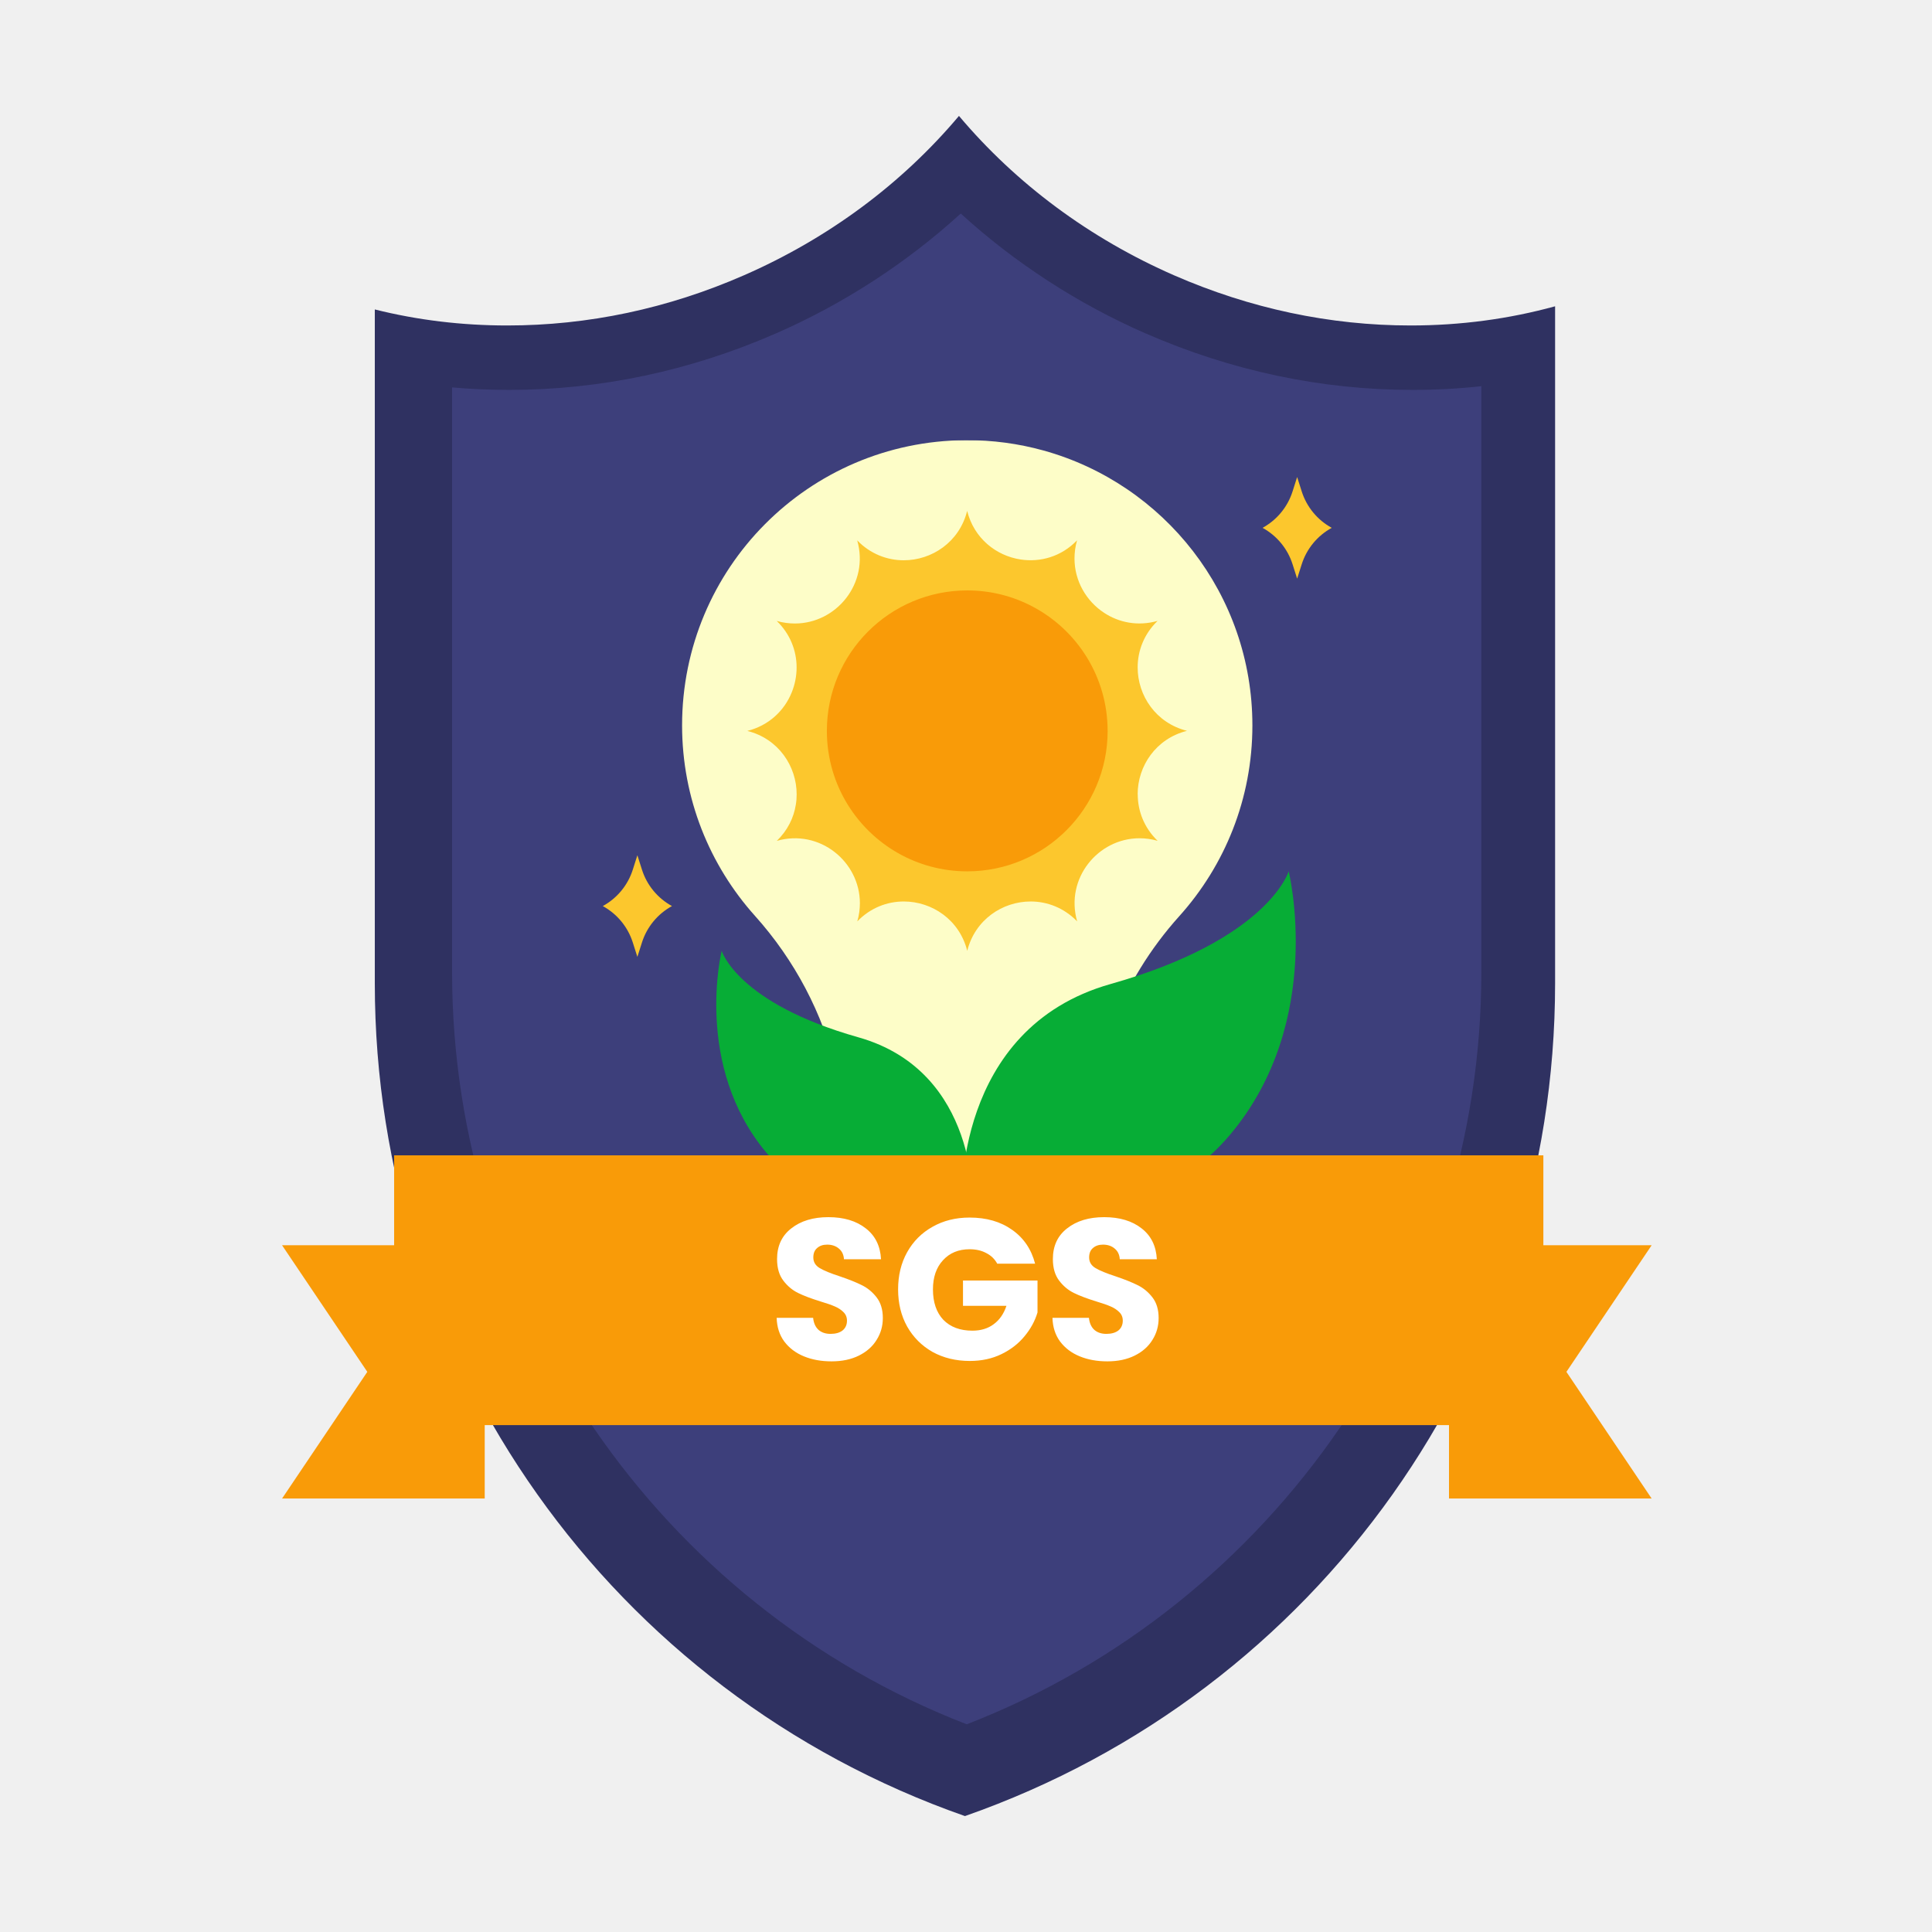
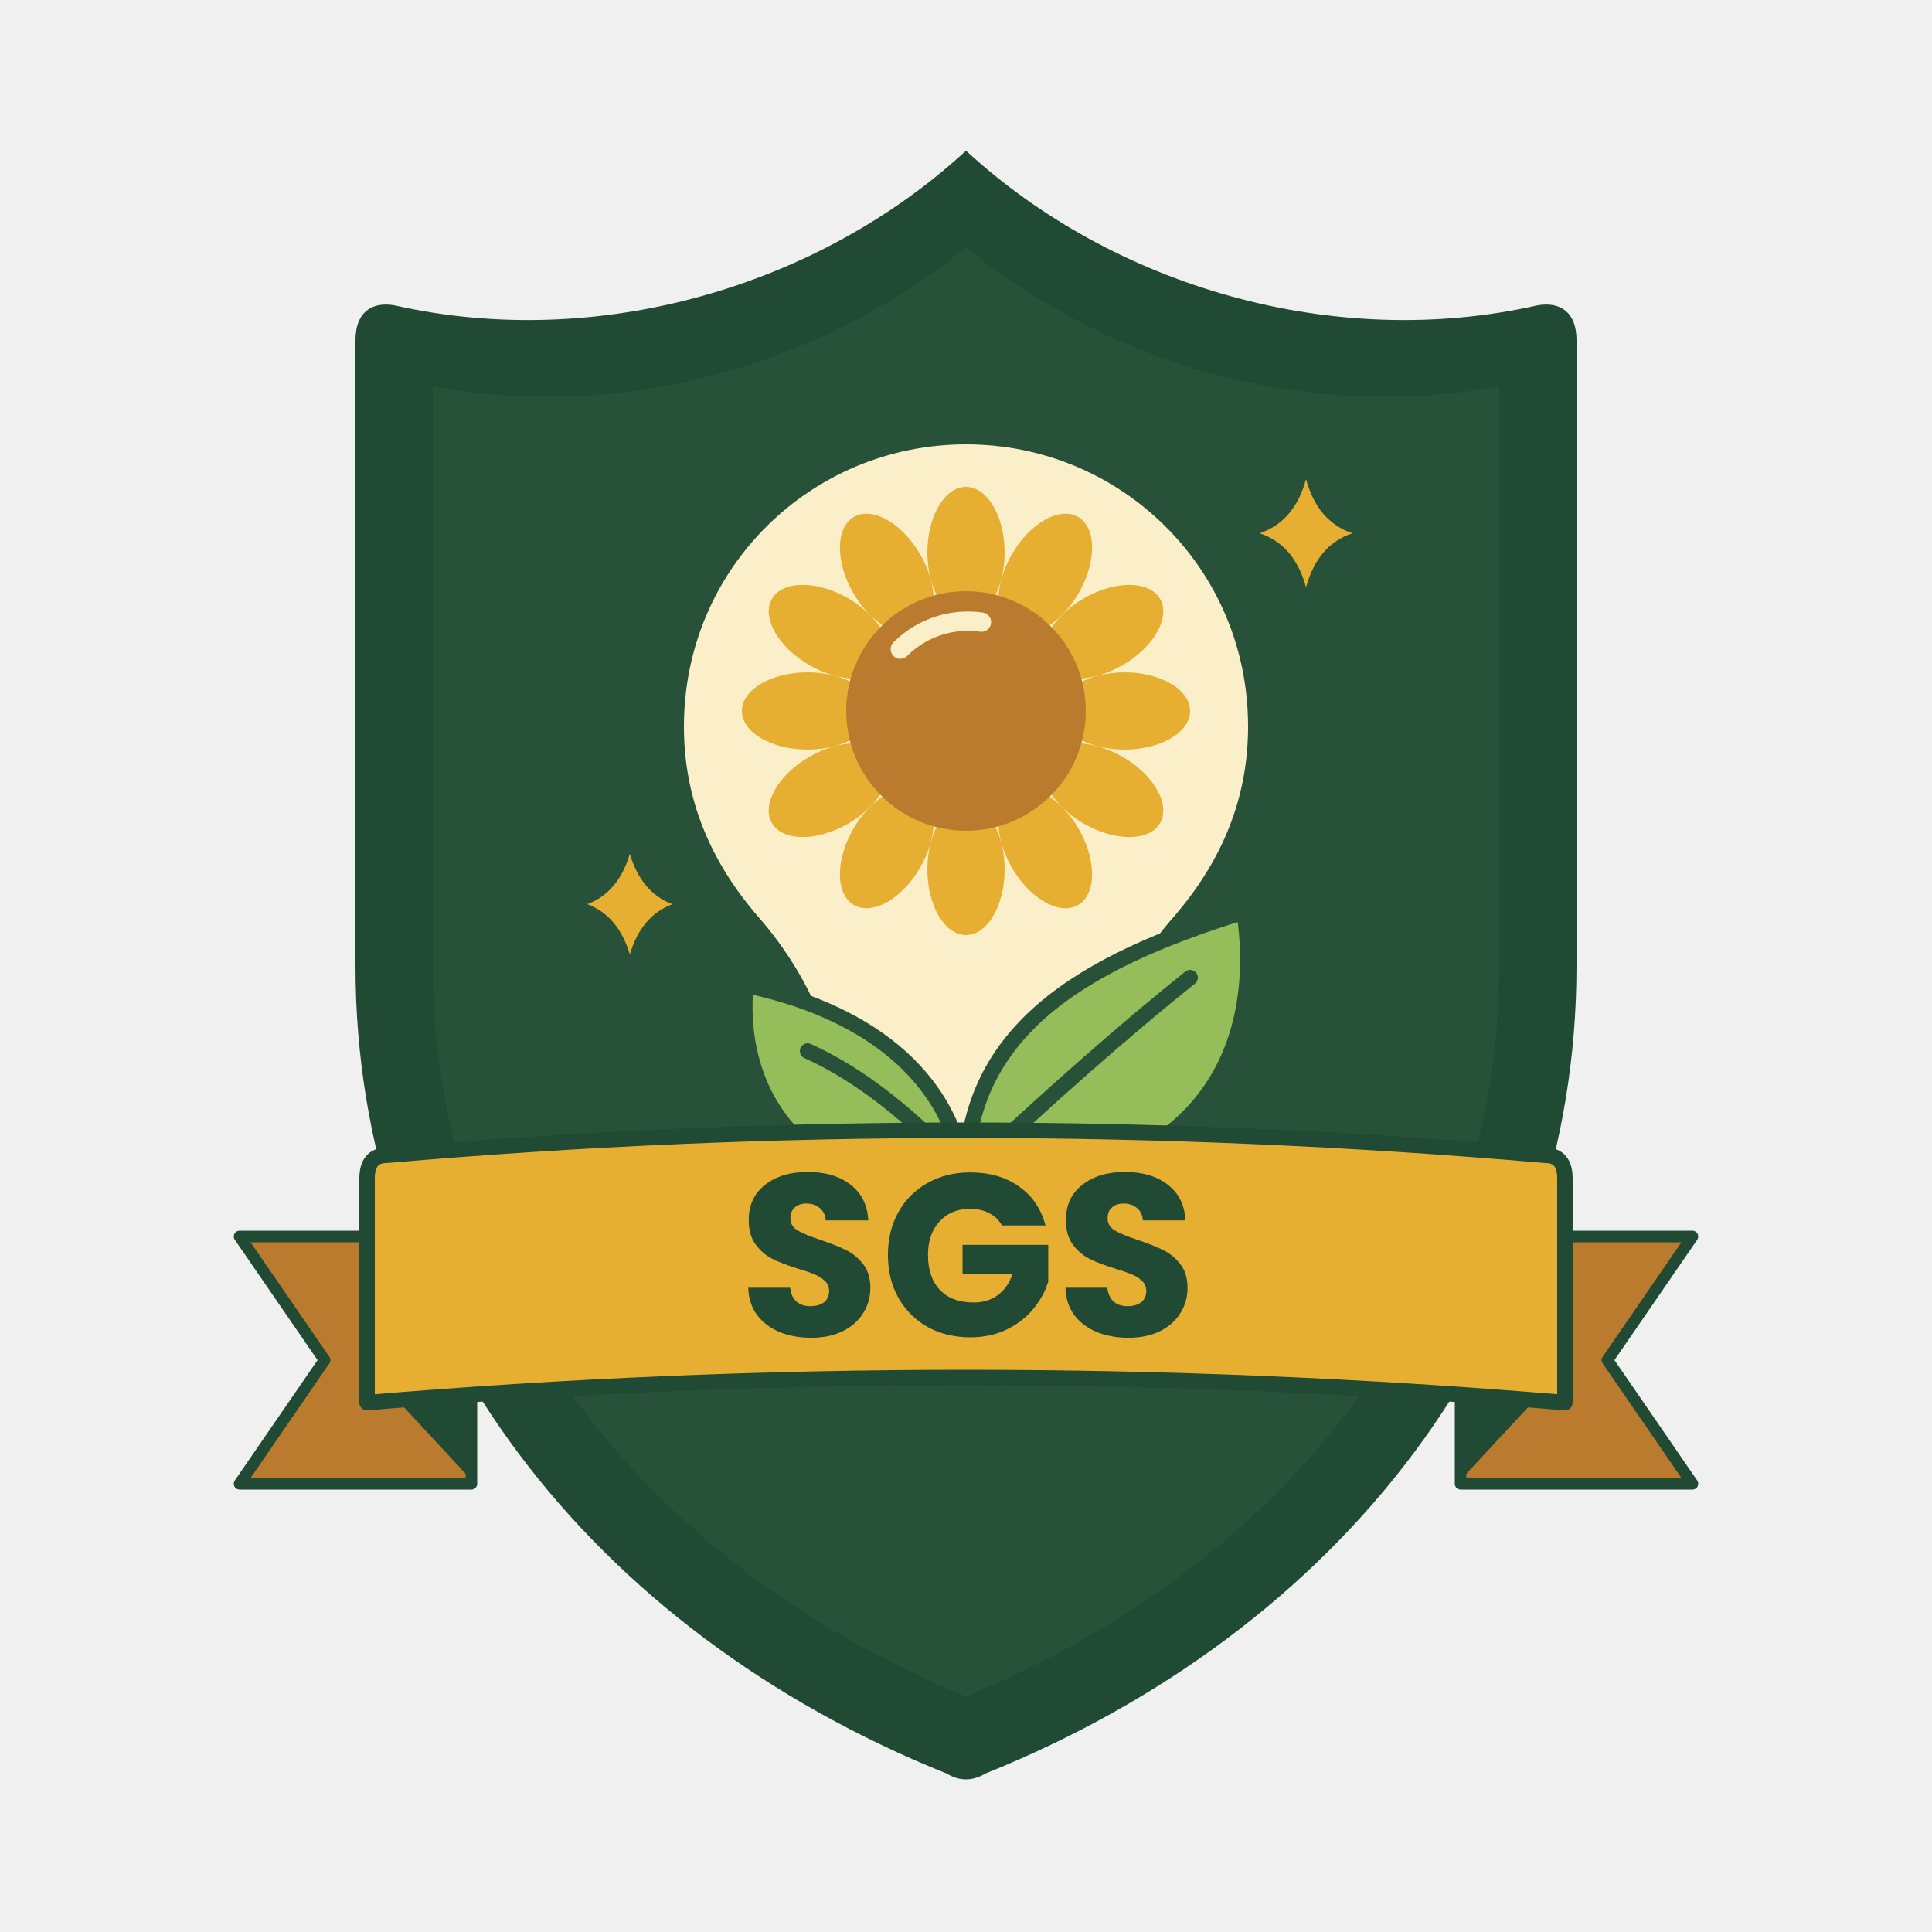
- <svg xmlns="http://www.w3.org/2000/svg" width="500" height="500" viewBox="0 0 500 500" fill="none">
-   <path d="M365.091 84.233C344.169 84.233 323.561 79.855 303.833 71.245C282.01 61.694 262.992 47.575 248.18 30C233.389 47.575 214.372 61.694 192.528 71.245C172.799 79.876 152.191 84.233 131.27 84.233C119.512 84.233 108.047 82.85 97 80.085V254.514C97 351.795 158.238 437.972 249.729 470C341.22 437.972 402.457 351.795 402.457 254.514V79.268C390.49 82.557 377.959 84.233 365.091 84.233Z" fill="#2F3161" />
-   <path d="M296.467 86.286C278.956 78.64 262.593 67.999 248.64 55.263C234.685 67.999 218.325 78.64 200.812 86.286C178.614 95.984 155.371 100.907 131.729 100.907C126.812 100.907 121.875 100.697 117 100.258V251.623C117 337.57 170.371 415.327 250.189 446.245C330.004 415.307 383.374 337.57 383.374 251.623V99.943C377.497 100.593 371.535 100.907 365.549 100.907C341.93 100.907 318.685 95.984 296.487 86.286H296.467Z" fill="#3D3F7B" />
-   <mask id="mask0_67_31" style="mask-type:luminance" maskUnits="userSpaceOnUse" x="156" y="113" width="189" height="202">
-     <path d="M344.642 113.919H156V314.112H344.642V113.919Z" fill="white" />
-   </mask>
-   <g mask="url(#mask0_67_31)">
-     <path d="M324.119 187.743C324.119 206.721 316.96 224.028 305.192 237.109C290.144 253.832 281.71 275.472 281.71 297.973V298.622H218.942V297.973C218.942 290.865 218.097 283.845 216.467 277.036C212.926 262.26 205.679 248.496 195.374 237.01C183.661 223.94 176.534 206.677 176.523 187.743C176.523 147.068 209.243 114.15 249.892 113.919C256.866 113.875 263.618 114.81 270.03 116.582C301.22 125.207 324.119 153.791 324.119 187.743Z" fill="#FDFDC8" />
-     <path d="M248.913 311.637C248.913 311.637 246.602 266.176 287.441 254.657C328.265 243.127 333.512 225.502 333.512 225.502C333.512 225.502 343.091 264.206 318.388 293.604C292.894 323.959 248.913 311.637 248.913 311.637Z" fill="#07AD36" />
-     <path d="M251.73 312.209C251.73 312.209 253.5 277.31 222.143 268.454C190.788 259.597 186.772 246.076 186.772 246.076C186.772 246.076 179.416 275.792 198.387 298.369C217.965 321.672 251.739 312.221 251.739 312.221L251.73 312.209Z" fill="#07AD36" />
-     <path d="M294.445 205.566C294.445 209.857 296.075 214.203 299.593 217.602C297.998 217.14 296.415 216.942 294.885 216.942C284.184 216.942 275.594 227.328 278.763 238.451C275.353 234.931 271.009 233.302 266.731 233.302C259.449 233.302 252.345 238 250.32 246.076C248.297 238 241.181 233.302 233.899 233.302C229.61 233.302 225.268 234.931 221.868 238.451C222.331 236.856 222.539 235.272 222.539 233.742C222.539 223.037 212.157 214.445 201.038 217.613C203.82 214.918 205.426 211.639 205.954 208.273C206.107 207.37 206.174 206.479 206.174 205.577C206.174 198.294 201.477 191.186 193.406 189.162C199.003 187.754 202.973 183.914 204.875 179.249C205.723 177.192 206.162 174.97 206.162 172.736C206.162 168.445 204.535 164.099 201.017 160.7C202.612 161.162 204.195 161.36 205.723 161.36C216.435 161.36 225.025 150.974 221.847 139.851C225.256 143.372 229.601 145 233.879 145C241.158 145 248.276 140.302 250.299 132.227C252.081 139.334 257.799 143.823 264.113 144.791C269.194 145.572 274.65 144.087 278.74 139.84C278.279 141.435 278.08 143.019 278.08 144.549C278.08 150.369 281.138 155.562 285.714 158.576C289.563 161.129 294.489 162.13 299.57 160.689C296.051 164.099 294.424 168.445 294.424 172.725C294.424 180.008 299.121 187.116 307.192 189.14C299.121 191.164 294.424 198.272 294.424 205.555L294.445 205.566Z" fill="#FCC72D" />
-     <g style="mix-blend-mode:multiply">
-       <path d="M286.658 189.151C286.658 209.219 270.393 225.502 250.32 225.502C237.288 225.502 225.86 218.637 219.449 208.328C215.984 202.761 213.993 196.193 213.993 189.151C213.993 169.084 230.261 152.8 250.331 152.8C256.479 152.8 262.275 154.33 267.347 157.036C278.839 163.142 286.649 175.234 286.649 189.151H286.658Z" fill="#FCC72D" />
-     </g>
-     <path d="M334.524 127.155L335.7 123.458L336.876 127.155C338.153 131.193 340.936 134.57 344.653 136.605C340.936 138.641 338.153 142.018 336.876 146.056L335.7 149.753L334.524 146.056C333.246 142.018 330.464 138.641 326.747 136.605C330.464 134.57 333.246 131.193 334.524 127.155Z" fill="#FCC72D" />
-     <path d="M163.776 225.04L164.953 221.343L166.129 225.04C167.405 229.077 170.188 232.455 173.905 234.49C170.188 236.526 167.405 239.903 166.129 243.941L164.953 247.638L163.776 243.941C162.5 239.903 159.717 236.526 156 234.49C159.717 232.455 162.5 229.077 163.776 225.04Z" fill="#FCC72D" />
+ <svg xmlns="http://www.w3.org/2000/svg" width="500" height="500" viewBox="0 0 500 500" fill="none" role="img" aria-labelledby="logo-title">
+   <path d="M250 39C212 74 155 91 102 79C96 78 92 81 92 88V250C92 344 153 422 245 459Q250 462 255 459C347 422 408 344 408 250V88C408 81 404 78 398 79C345 91 288 74 250 39Z" fill="#214a34" />
+   <path d="M250 64C212 95 161 109 112 100V250C112 333 165 404 250 439C335 404 388 333 388 250V100C339 109 288 95 250 64Z" fill="#285139" />
+   <path d="M323 188C323 207 316 223 304 237C289 254 281 275 281 298H219C219 275 211 254 196 237C184 223 177 207 177 188C177 147 210 115 250 115C290 115 323 147 323 188Z" fill="#fbefc9" />
+   <g fill="#e7af32">
+     <ellipse cx="250" cy="143" rx="10" ry="17" transform="rotate(0 250 184)" />
+     <ellipse cx="250" cy="143" rx="10" ry="17" transform="rotate(30 250 184)" />
+     <ellipse cx="250" cy="143" rx="10" ry="17" transform="rotate(60 250 184)" />
+     <ellipse cx="250" cy="143" rx="10" ry="17" transform="rotate(90 250 184)" />
+     <ellipse cx="250" cy="143" rx="10" ry="17" transform="rotate(120 250 184)" />
+     <ellipse cx="250" cy="143" rx="10" ry="17" transform="rotate(150 250 184)" />
+     <ellipse cx="250" cy="143" rx="10" ry="17" transform="rotate(180 250 184)" />
+     <ellipse cx="250" cy="143" rx="10" ry="17" transform="rotate(210 250 184)" />
+     <ellipse cx="250" cy="143" rx="10" ry="17" transform="rotate(240 250 184)" />
+     <ellipse cx="250" cy="143" rx="10" ry="17" transform="rotate(270 250 184)" />
+     <ellipse cx="250" cy="143" rx="10" ry="17" transform="rotate(300 250 184)" />
+     <ellipse cx="250" cy="143" rx="10" ry="17" transform="rotate(330 250 184)" />
  </g>
-   <path d="M427.444 387.817H375V322.273H427.444L405.387 355.033L427.444 387.817Z" fill="#F99B08" />
-   <path d="M73 387.817H125.444V322.273H73L95.057 355.033L73 387.817Z" fill="#F99B08" />
-   <path d="M399.419 299H102V368.818H399.419V299Z" fill="#F99B08" />
-   <path d="M215.203 352.317C212.543 352.317 210.157 351.886 208.051 351.019C205.942 350.154 204.248 348.875 202.97 347.179C201.725 345.485 201.069 343.443 201 341.056H210.435C210.574 342.405 211.039 343.443 211.835 344.168C212.629 344.861 213.666 345.207 214.944 345.207C216.259 345.207 217.295 344.912 218.055 344.324C218.816 343.703 219.196 342.854 219.196 341.781C219.196 340.882 218.883 340.138 218.263 339.55C217.675 338.961 216.932 338.477 216.034 338.096C215.168 337.716 213.925 337.283 212.3 336.799C209.951 336.073 208.032 335.346 206.546 334.62C205.06 333.892 203.782 332.819 202.711 331.401C201.639 329.983 201.104 328.131 201.104 325.848C201.104 322.458 202.331 319.809 204.785 317.906C207.238 315.969 210.435 315 214.374 315C218.383 315 221.615 315.969 224.068 317.906C226.522 319.809 227.834 322.474 228.008 325.899H218.418C218.349 324.722 217.916 323.807 217.122 323.148C216.328 322.458 215.307 322.11 214.064 322.11C212.992 322.11 212.129 322.404 211.472 322.993C210.814 323.547 210.486 324.36 210.486 325.433C210.486 326.608 211.039 327.526 212.145 328.182C213.252 328.84 214.978 329.549 217.33 330.312C219.68 331.107 221.58 331.869 223.031 332.595C224.517 333.322 225.795 334.377 226.867 335.76C227.938 337.144 228.475 338.926 228.475 341.107C228.475 343.183 227.938 345.068 226.867 346.764C225.83 348.46 224.309 349.809 222.304 350.813C220.302 351.816 217.934 352.317 215.203 352.317ZM258.087 327.042C257.43 325.83 256.479 324.914 255.236 324.291C254.025 323.633 252.592 323.304 250.933 323.304C248.065 323.304 245.766 324.256 244.037 326.159C242.31 328.027 241.447 330.537 241.447 333.684C241.447 337.042 242.345 339.67 244.141 341.575C245.975 343.443 248.479 344.377 251.66 344.377C253.835 344.377 255.666 343.823 257.152 342.715C258.673 341.607 259.779 340.018 260.472 337.941H249.222V331.401H268.506V339.654C267.849 341.867 266.726 343.927 265.136 345.83C263.58 347.733 261.594 349.272 259.175 350.449C256.756 351.626 254.025 352.215 250.984 352.215C247.391 352.215 244.176 351.436 241.343 349.879C238.542 348.287 236.348 346.09 234.76 343.288C233.204 340.483 232.427 337.283 232.427 333.684C232.427 330.087 233.204 326.887 234.76 324.082C236.348 321.246 238.542 319.049 241.343 317.491C244.141 315.899 247.338 315.104 250.933 315.104C255.287 315.104 258.951 316.159 261.923 318.27C264.93 320.381 266.916 323.304 267.883 327.042H258.087ZM286.584 352.317C283.922 352.317 281.538 351.886 279.429 351.019C277.32 350.154 275.628 348.875 274.348 347.179C273.105 345.485 272.448 343.443 272.378 341.056H281.813C281.952 342.405 282.42 343.443 283.213 344.168C284.007 344.861 285.044 345.207 286.324 345.207C287.637 345.207 288.674 344.912 289.435 344.324C290.195 343.703 290.574 342.854 290.574 341.781C290.574 340.882 290.264 340.138 289.641 339.55C289.053 338.961 288.31 338.477 287.412 338.096C286.549 337.716 285.304 337.283 283.681 336.799C281.329 336.073 279.413 335.346 277.927 334.62C276.441 333.892 275.161 332.819 274.089 331.401C273.02 329.983 272.483 328.131 272.483 325.848C272.483 322.458 273.709 319.809 276.163 317.906C278.617 315.969 281.813 315 285.753 315C289.762 315 292.993 315.969 295.447 317.906C297.9 319.809 299.215 322.474 299.386 325.899H289.796C289.727 324.722 289.297 323.807 288.5 323.148C287.706 322.458 286.688 322.11 285.443 322.11C284.371 322.11 283.507 322.404 282.85 322.993C282.195 323.547 281.866 324.36 281.866 325.433C281.866 326.608 282.42 327.526 283.524 328.182C284.63 328.84 286.359 329.549 288.709 330.312C291.058 331.107 292.958 331.869 294.41 332.595C295.896 333.322 297.176 334.377 298.247 335.76C299.319 337.144 299.854 338.926 299.854 341.107C299.854 343.183 299.319 345.068 298.247 346.764C297.21 348.46 295.69 349.809 293.685 350.813C291.681 351.816 289.313 352.317 286.584 352.317Z" fill="white" />
+   <circle cx="250" cy="184" r="31" fill="#bb7b2e" />
+   <path d="M233 168C239 162 247 160 254 161" stroke="#fbefc9" stroke-width="5" stroke-linecap="round" />
+   <path d="M250 307C215 312 190 289 193 255C222 261 247 277 250 307Z" fill="#95bd59" stroke="#285139" stroke-width="4" stroke-linejoin="round" />
+   <path d="M250 307C249 267 280 249 322 236C328 277 305 309 250 307Z" fill="#95bd59" stroke="#285139" stroke-width="4" stroke-linejoin="round" />
+   <path d="M250 304Q229 281 209 272M250 304Q283 273 308 253" stroke="#285139" stroke-width="4" stroke-linecap="round" />
+   <path d="M338 124Q341 135 350 138Q341 141 338 152Q335 141 326 138Q335 135 338 124ZM163 221Q166 231 174 234Q166 237 163 247Q160 237 152 234Q160 231 163 221Z" fill="#e7af32" />
+   <path d="M115 320H62L84 352L62 384H122V321Z" fill="#bb7b2e" stroke="#214a34" stroke-width="3" stroke-linejoin="round" />
+   <path d="M385 320H438L416 352L438 384H378V321Z" fill="#bb7b2e" stroke="#214a34" stroke-width="3" stroke-linejoin="round" />
+   <path d="M96 355L122 383V355M404 355L378 383V355" fill="#214a34" />
+   <path d="M100 299Q250 286 400 299Q405 299 405 305V363Q250 350 95 363V305Q95 299 100 299Z" fill="#e7af32" stroke="#214a34" stroke-width="4" stroke-linejoin="round" />
+   <path d="M215.203 352.317C212.543 352.317 210.157 351.886 208.051 351.019C205.942 350.154 204.248 348.875 202.97 347.179C201.725 345.485 201.069 343.443 201 341.056H210.435C210.574 342.405 211.039 343.443 211.835 344.168C212.629 344.861 213.666 345.207 214.944 345.207C216.259 345.207 217.295 344.912 218.055 344.324C218.816 343.703 219.196 342.854 219.196 341.781C219.196 340.882 218.883 340.138 218.263 339.55C217.675 338.961 216.932 338.477 216.034 338.096C215.168 337.716 213.925 337.283 212.3 336.799C209.951 336.073 208.032 335.346 206.546 334.62C205.06 333.892 203.782 332.819 202.711 331.401C201.639 329.983 201.104 328.131 201.104 325.848C201.104 322.458 202.331 319.809 204.785 317.906C207.238 315.969 210.435 315 214.374 315C218.383 315 221.615 315.969 224.068 317.906C226.522 319.809 227.834 322.474 228.008 325.899H218.418C218.349 324.722 217.916 323.807 217.122 323.148C216.328 322.458 215.307 322.11 214.064 322.11C212.992 322.11 212.129 322.404 211.472 322.993C210.814 323.547 210.486 324.36 210.486 325.433C210.486 326.608 211.039 327.526 212.145 328.182C213.252 328.84 214.978 329.549 217.33 330.312C219.68 331.107 221.58 331.869 223.031 332.595C224.517 333.322 225.795 334.377 226.867 335.76C227.938 337.144 228.475 338.926 228.475 341.107C228.475 343.183 227.938 345.068 226.867 346.764C225.83 348.46 224.309 349.809 222.304 350.813C220.302 351.816 217.934 352.317 215.203 352.317ZM258.087 327.042C257.43 325.83 256.479 324.914 255.236 324.291C254.025 323.633 252.592 323.304 250.933 323.304C248.065 323.304 245.766 324.256 244.037 326.159C242.31 328.027 241.447 330.537 241.447 333.684C241.447 337.042 242.345 339.67 244.141 341.575C245.975 343.443 248.479 344.377 251.66 344.377C253.835 344.377 255.666 343.823 257.152 342.715C258.673 341.607 259.779 340.018 260.472 337.941H249.222V331.401H268.506V339.654C267.849 341.867 266.726 343.927 265.136 345.83C263.58 347.733 261.594 349.272 259.175 350.449C256.756 351.626 254.025 352.215 250.984 352.215C247.391 352.215 244.176 351.436 241.343 349.879C238.542 348.287 236.348 346.09 234.76 343.288C233.204 340.483 232.427 337.283 232.427 333.684C232.427 330.087 233.204 326.887 234.76 324.082C236.348 321.246 238.542 319.049 241.343 317.491C244.141 315.899 247.338 315.104 250.933 315.104C255.287 315.104 258.951 316.159 261.923 318.27C264.93 320.381 266.916 323.304 267.883 327.042H258.087ZM286.584 352.317C283.922 352.317 281.538 351.886 279.429 351.019C277.32 350.154 275.628 348.875 274.348 347.179C273.105 345.485 272.448 343.443 272.378 341.056H281.813C281.952 342.405 282.42 343.443 283.213 344.168C284.007 344.861 285.044 345.207 286.324 345.207C287.637 345.207 288.674 344.912 289.435 344.324C290.195 343.703 290.574 342.854 290.574 341.781C290.574 340.882 290.264 340.138 289.641 339.55C289.053 338.961 288.31 338.477 287.412 338.096C286.549 337.716 285.304 337.283 283.681 336.799C281.329 336.073 279.413 335.346 277.927 334.62C276.441 333.892 275.161 332.819 274.089 331.401C273.02 329.983 272.483 328.131 272.483 325.848C272.483 322.458 273.709 319.809 276.163 317.906C278.617 315.969 281.813 315 285.753 315C289.762 315 292.993 315.969 295.447 317.906C297.9 319.809 299.215 322.474 299.386 325.899H289.796C289.727 324.722 289.297 323.807 288.5 323.148C287.706 322.458 286.688 322.11 285.443 322.11C284.371 322.11 283.507 322.404 282.85 322.993C282.195 323.547 281.866 324.36 281.866 325.433C281.866 326.608 282.42 327.526 283.524 328.182C284.63 328.84 286.359 329.549 288.709 330.312C291.058 331.107 292.958 331.869 294.41 332.595C295.896 333.322 297.176 334.377 298.247 335.76C299.319 337.144 299.854 338.926 299.854 341.107C299.854 343.183 299.319 345.068 298.247 346.764C297.21 348.46 295.69 349.809 293.685 350.813C291.681 351.816 289.313 352.317 286.584 352.317Z" fill="#214a34" transform="translate(250 324) scale(1.15) translate(-250 -333)" />
</svg>
